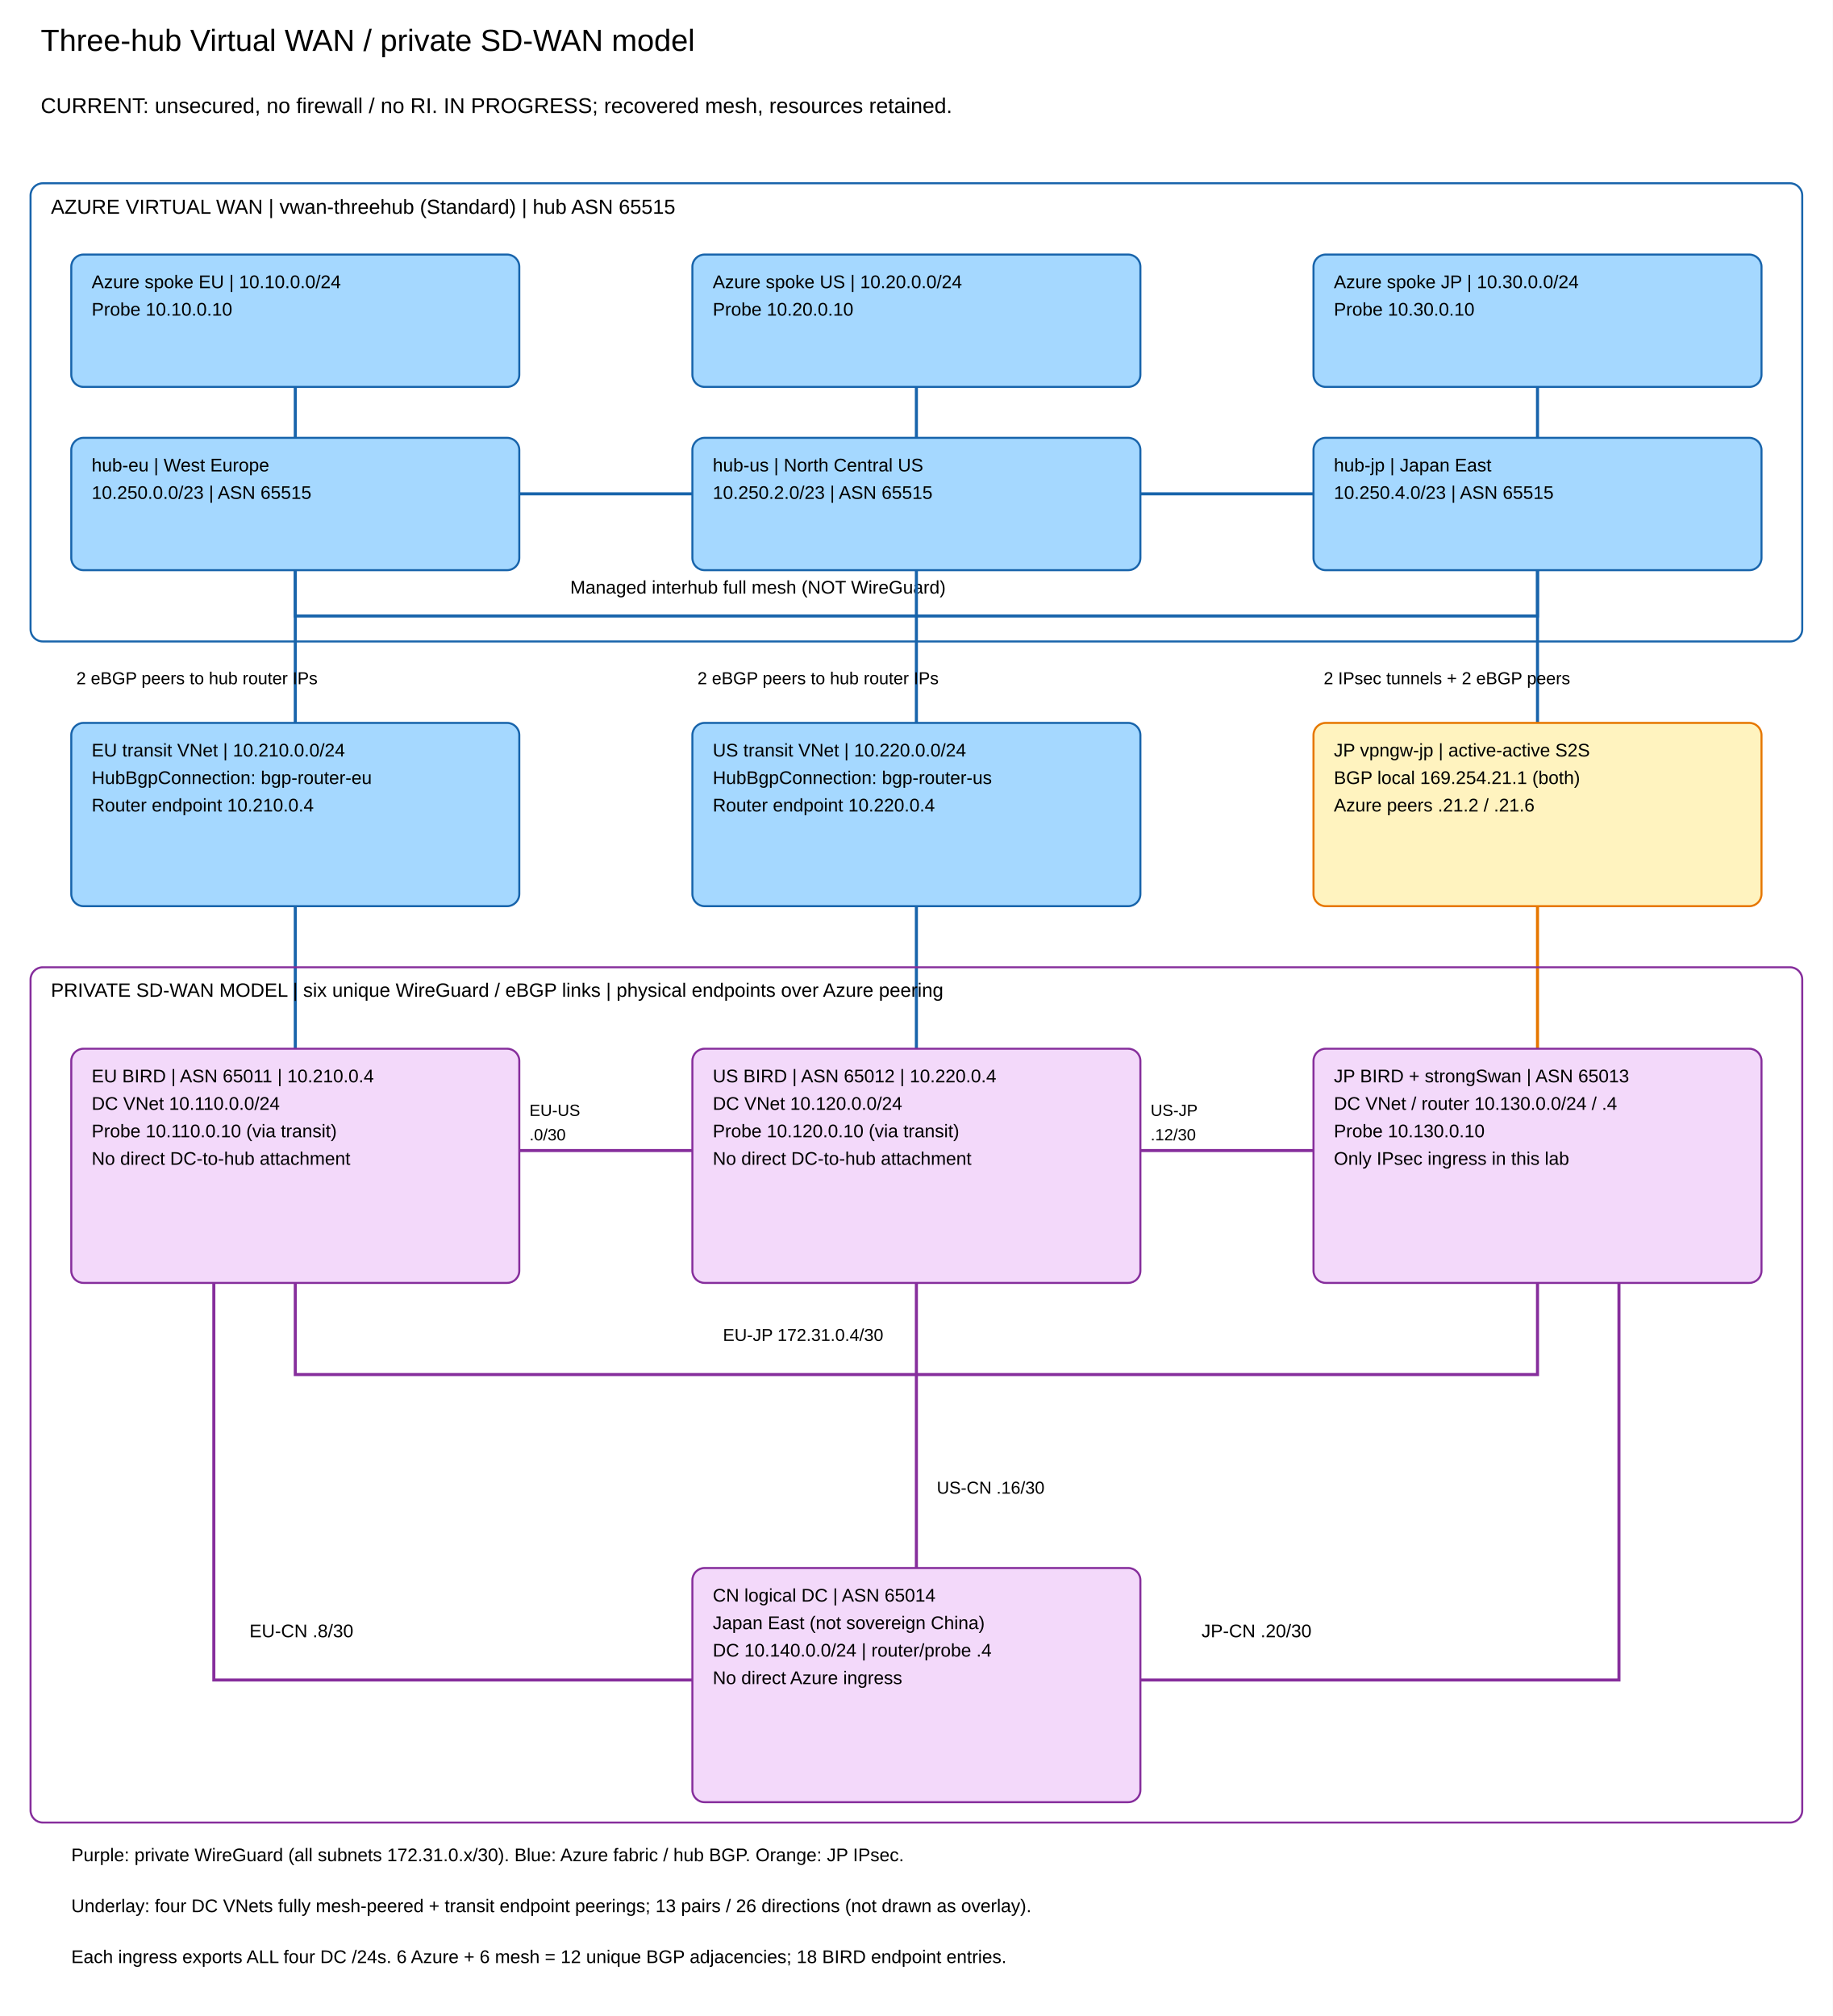
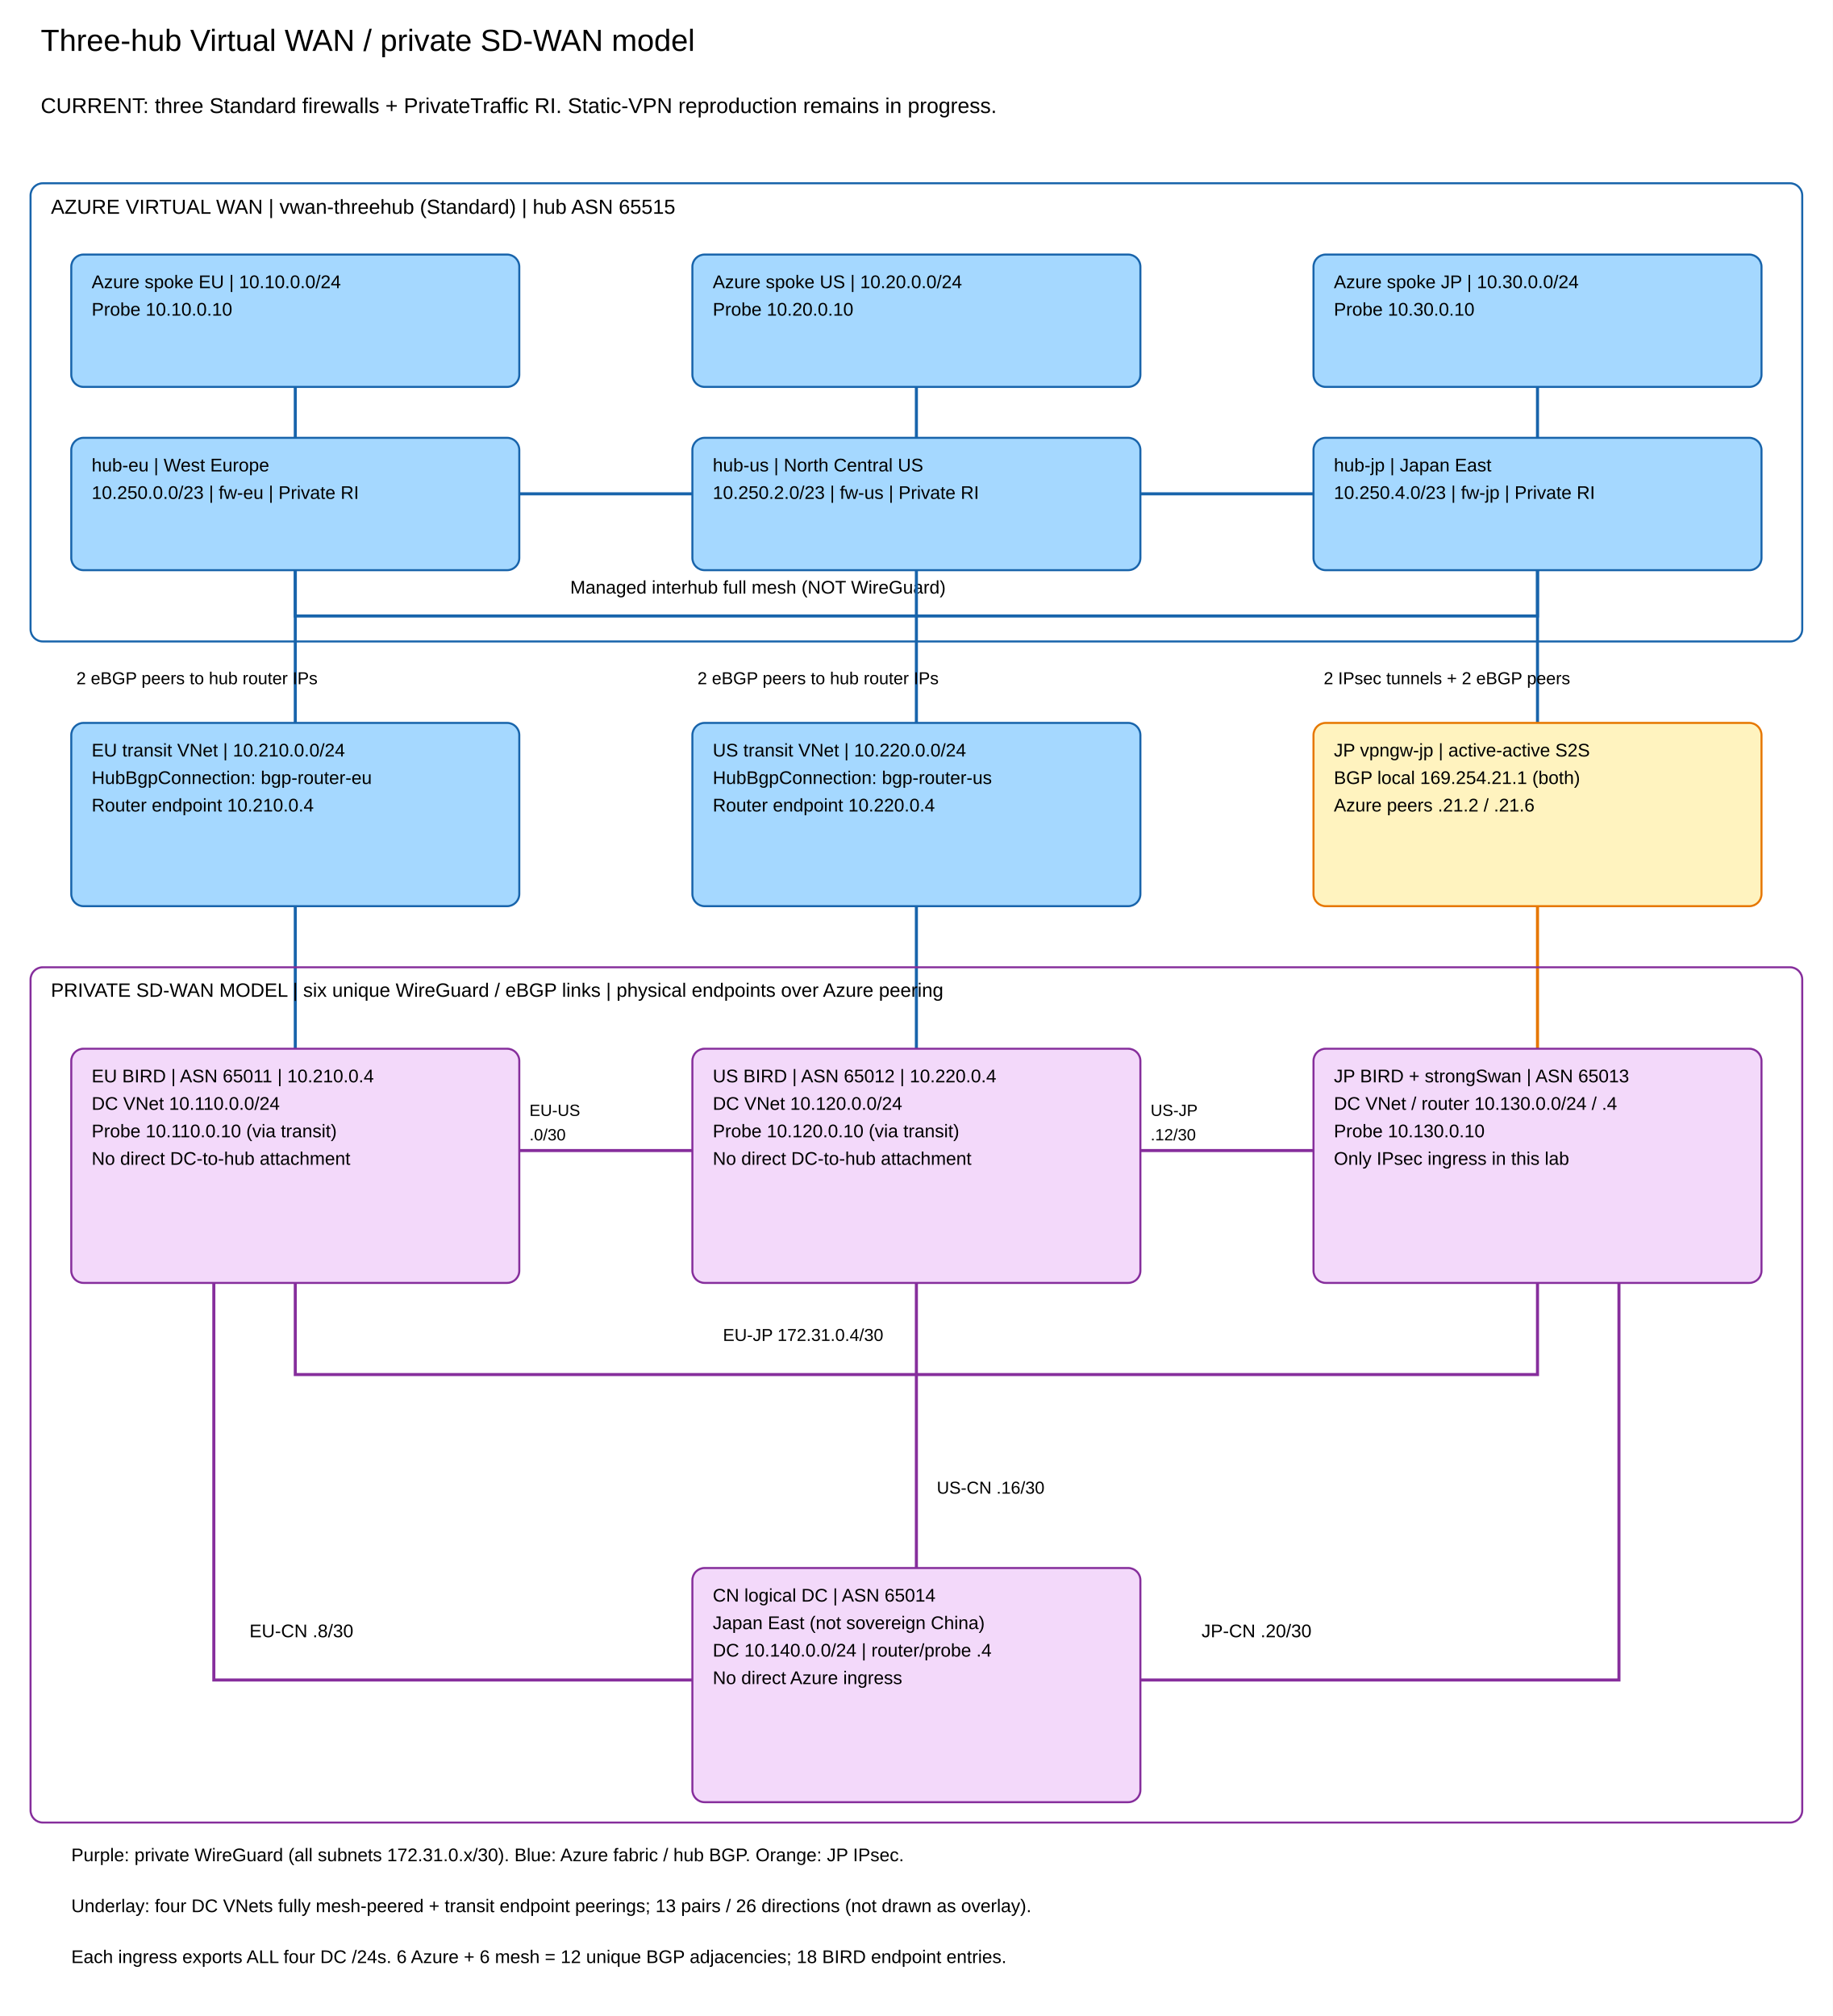
<svg xmlns="http://www.w3.org/2000/svg" width="1800" height="1980" viewBox="0 0 1800 1980" role="img" aria-labelledby="title desc">
  <rect width="1800" height="1980" fill="white" />
  <g font-family="Arial, Helvetica, sans-serif">
    <text x="40" y="50" font-size="30" fill="#000000">
      <tspan x="40" dy="0">Three-hub Virtual WAN / private SD-WAN model</tspan>
    </text>
    <text x="40" y="111" font-size="21" fill="#000000">
-       <tspan x="40" dy="0">CURRENT: unsecured, no firewall / no RI. IN PROGRESS; recovered mesh, resources retained.</tspan>
+       <tspan x="40" dy="0">CURRENT: three Standard firewalls + PrivateTraffic RI. Static-VPN reproduction remains in progress.</tspan>
    </text>
    <rect x="30" y="180" width="1740" height="450" rx="12" stroke="#1864ab" stroke-width="2" fill="none" />
    <text x="50" y="210" font-size="20" fill="#000000">
      <tspan x="50" dy="0">AZURE VIRTUAL WAN  |  vwan-threehub (Standard)  |  hub ASN 65515</tspan>
    </text>
    <rect x="70" y="250" width="440" height="130" rx="12" stroke="#1864ab" stroke-width="2" fill="#a5d8ff" />
    <text x="90" y="283" font-size="18" fill="#000000">
      <tspan x="90" dy="0">Azure spoke EU | 10.10.0.0/24</tspan>
      <tspan x="90" dy="27.0">Probe 10.10.0.10</tspan>
    </text>
    <polyline points="290,380 290,430" fill="none" stroke="#1864ab" stroke-width="3" />
    <rect x="70" y="430" width="440" height="130" rx="12" stroke="#1864ab" stroke-width="2" fill="#a5d8ff" />
    <text x="90" y="463" font-size="18" fill="#000000">
      <tspan x="90" dy="0">hub-eu | West Europe</tspan>
-       <tspan x="90" dy="27.0">10.250.0.0/23 | ASN 65515</tspan>
+       <tspan x="90" dy="27.0">10.250.0.0/23 | fw-eu | Private RI</tspan>
    </text>
    <rect x="680" y="250" width="440" height="130" rx="12" stroke="#1864ab" stroke-width="2" fill="#a5d8ff" />
    <text x="700" y="283" font-size="18" fill="#000000">
      <tspan x="700" dy="0">Azure spoke US | 10.20.0.0/24</tspan>
      <tspan x="700" dy="27.0">Probe 10.20.0.10</tspan>
    </text>
    <polyline points="900,380 900,430" fill="none" stroke="#1864ab" stroke-width="3" />
    <rect x="680" y="430" width="440" height="130" rx="12" stroke="#1864ab" stroke-width="2" fill="#a5d8ff" />
    <text x="700" y="463" font-size="18" fill="#000000">
      <tspan x="700" dy="0">hub-us | North Central US</tspan>
-       <tspan x="700" dy="27.0">10.250.2.0/23 | ASN 65515</tspan>
+       <tspan x="700" dy="27.0">10.250.2.0/23 | fw-us | Private RI</tspan>
    </text>
    <rect x="1290" y="250" width="440" height="130" rx="12" stroke="#1864ab" stroke-width="2" fill="#a5d8ff" />
    <text x="1310" y="283" font-size="18" fill="#000000">
      <tspan x="1310" dy="0">Azure spoke JP | 10.30.0.0/24</tspan>
      <tspan x="1310" dy="27.0">Probe 10.30.0.10</tspan>
    </text>
    <polyline points="1510,380 1510,430" fill="none" stroke="#1864ab" stroke-width="3" />
    <rect x="1290" y="430" width="440" height="130" rx="12" stroke="#1864ab" stroke-width="2" fill="#a5d8ff" />
    <text x="1310" y="463" font-size="18" fill="#000000">
      <tspan x="1310" dy="0">hub-jp | Japan East</tspan>
-       <tspan x="1310" dy="27.0">10.250.4.0/23 | ASN 65515</tspan>
+       <tspan x="1310" dy="27.0">10.250.4.0/23 | fw-jp | Private RI</tspan>
    </text>
    <polyline points="510,485 680,485" fill="none" stroke="#1864ab" stroke-width="3" />
    <polyline points="1120,485 1290,485" fill="none" stroke="#1864ab" stroke-width="3" />
    <polyline points="290,560 290,605 1510,605 1510,560" fill="none" stroke="#1864ab" stroke-width="3" />
    <text x="560" y="583" font-size="18" fill="#000000">
      <tspan x="560" dy="0">Managed interhub full mesh (NOT WireGuard)</tspan>
    </text>
    <polyline points="290,560 290,710" fill="none" stroke="#1864ab" stroke-width="3" />
    <polyline points="900,560 900,710" fill="none" stroke="#1864ab" stroke-width="3" />
    <polyline points="1510,560 1510,710" fill="none" stroke="#1864ab" stroke-width="3" />
    <text x="75" y="672" font-size="17" fill="#000000">
      <tspan x="75" dy="0">2 eBGP peers to hub router IPs</tspan>
    </text>
    <text x="685" y="672" font-size="17" fill="#000000">
      <tspan x="685" dy="0">2 eBGP peers to hub router IPs</tspan>
    </text>
    <text x="1300" y="672" font-size="17" fill="#000000">
      <tspan x="1300" dy="0">2 IPsec tunnels + 2 eBGP peers</tspan>
    </text>
    <rect x="70" y="710" width="440" height="180" rx="12" stroke="#1864ab" stroke-width="2" fill="#a5d8ff" />
    <text x="90" y="743" font-size="18" fill="#000000">
      <tspan x="90" dy="0">EU transit VNet | 10.210.0.0/24</tspan>
      <tspan x="90" dy="27.0">HubBgpConnection: bgp-router-eu</tspan>
      <tspan x="90" dy="27.0">Router endpoint 10.210.0.4</tspan>
    </text>
    <rect x="680" y="710" width="440" height="180" rx="12" stroke="#1864ab" stroke-width="2" fill="#a5d8ff" />
    <text x="700" y="743" font-size="18" fill="#000000">
      <tspan x="700" dy="0">US transit VNet | 10.220.0.0/24</tspan>
      <tspan x="700" dy="27.0">HubBgpConnection: bgp-router-us</tspan>
      <tspan x="700" dy="27.0">Router endpoint 10.220.0.4</tspan>
    </text>
    <rect x="1290" y="710" width="440" height="180" rx="12" stroke="#e67700" stroke-width="2" fill="#fff3bf" />
    <text x="1310" y="743" font-size="18" fill="#000000">
      <tspan x="1310" dy="0">JP vpngw-jp | active-active S2S</tspan>
      <tspan x="1310" dy="27.0">BGP local 169.254.21.1 (both)</tspan>
      <tspan x="1310" dy="27.0">Azure peers .21.2 / .21.6</tspan>
    </text>
    <polyline points="290,890 290,1030" fill="none" stroke="#1864ab" stroke-width="3" />
    <polyline points="900,890 900,1030" fill="none" stroke="#1864ab" stroke-width="3" />
    <polyline points="1510,890 1510,1030" fill="none" stroke="#e67700" stroke-width="3" />
    <rect x="30" y="950" width="1740" height="840" rx="12" stroke="#862e9c" stroke-width="2" fill="none" />
    <text x="50" y="979" font-size="19" fill="#000000">
      <tspan x="50" dy="0">PRIVATE SD-WAN MODEL  |  six unique WireGuard / eBGP links  |  physical endpoints over Azure peering</tspan>
    </text>
    <rect x="70" y="1030" width="440" height="230" rx="12" stroke="#862e9c" stroke-width="2" fill="#f3d9fa" />
    <text x="90" y="1063" font-size="18" fill="#000000">
      <tspan x="90" dy="0">EU BIRD | ASN 65011 | 10.210.0.4</tspan>
      <tspan x="90" dy="27.0">DC VNet 10.110.0.0/24</tspan>
      <tspan x="90" dy="27.0">Probe 10.110.0.10 (via transit)</tspan>
      <tspan x="90" dy="27.0">No direct DC-to-hub attachment</tspan>
    </text>
    <rect x="680" y="1030" width="440" height="230" rx="12" stroke="#862e9c" stroke-width="2" fill="#f3d9fa" />
    <text x="700" y="1063" font-size="18" fill="#000000">
      <tspan x="700" dy="0">US BIRD | ASN 65012 | 10.220.0.4</tspan>
      <tspan x="700" dy="27.0">DC VNet 10.120.0.0/24</tspan>
      <tspan x="700" dy="27.0">Probe 10.120.0.10 (via transit)</tspan>
      <tspan x="700" dy="27.0">No direct DC-to-hub attachment</tspan>
    </text>
    <rect x="1290" y="1030" width="440" height="230" rx="12" stroke="#862e9c" stroke-width="2" fill="#f3d9fa" />
    <text x="1310" y="1063" font-size="18" fill="#000000">
      <tspan x="1310" dy="0">JP BIRD + strongSwan | ASN 65013</tspan>
      <tspan x="1310" dy="27.0">DC VNet / router 10.130.0.0/24 / .4</tspan>
      <tspan x="1310" dy="27.0">Probe 10.130.0.10</tspan>
      <tspan x="1310" dy="27.0">Only IPsec ingress in this lab</tspan>
    </text>
    <rect x="680" y="1540" width="440" height="230" rx="12" stroke="#862e9c" stroke-width="2" fill="#f3d9fa" />
    <text x="700" y="1573" font-size="18" fill="#000000">
      <tspan x="700" dy="0">CN logical DC | ASN 65014</tspan>
      <tspan x="700" dy="27.0">Japan East (not sovereign China)</tspan>
      <tspan x="700" dy="27.0">DC 10.140.0.0/24 | router/probe .4</tspan>
      <tspan x="700" dy="27.0">No direct Azure ingress</tspan>
    </text>
    <polyline points="510,1130 680,1130" fill="none" stroke="#862e9c" stroke-width="3" />
    <text x="520" y="1096" font-size="16" fill="#000000">
      <tspan x="520" dy="0">EU-US</tspan>
      <tspan x="520" dy="24.0">.0/30</tspan>
    </text>
    <polyline points="1120,1130 1290,1130" fill="none" stroke="#862e9c" stroke-width="3" />
    <text x="1130" y="1096" font-size="16" fill="#000000">
      <tspan x="1130" dy="0">US-JP</tspan>
      <tspan x="1130" dy="24.0">.12/30</tspan>
    </text>
    <polyline points="290,1260 290,1350 1510,1350 1510,1260" fill="none" stroke="#862e9c" stroke-width="3" />
    <text x="710" y="1317" font-size="17" fill="#000000">
      <tspan x="710" dy="0">EU-JP 172.31.0.4/30</tspan>
    </text>
    <polyline points="210,1260 210,1650 680,1650" fill="none" stroke="#862e9c" stroke-width="3" />
    <text x="245" y="1608" font-size="18" fill="#000000">
      <tspan x="245" dy="0">EU-CN .8/30</tspan>
    </text>
    <polyline points="900,1260 900,1540" fill="none" stroke="#862e9c" stroke-width="3" />
    <text x="920" y="1467" font-size="17" fill="#000000">
      <tspan x="920" dy="0">US-CN .16/30</tspan>
    </text>
    <polyline points="1590,1260 1590,1650 1120,1650" fill="none" stroke="#862e9c" stroke-width="3" />
    <text x="1180" y="1608" font-size="18" fill="#000000">
      <tspan x="1180" dy="0">JP-CN .20/30</tspan>
    </text>
    <text x="70" y="1828" font-size="18" fill="#000000">
      <tspan x="70" dy="0">Purple: private WireGuard (all subnets 172.31.0.x/30). Blue: Azure fabric / hub BGP. Orange: JP IPsec.</tspan>
    </text>
    <text x="70" y="1878" font-size="18" fill="#000000">
      <tspan x="70" dy="0">Underlay: four DC VNets fully mesh-peered + transit endpoint peerings; 13 pairs / 26 directions (not drawn as overlay).</tspan>
    </text>
    <text x="70" y="1928" font-size="18" fill="#000000">
      <tspan x="70" dy="0">Each ingress exports ALL four DC /24s. 6 Azure + 6 mesh = 12 unique BGP adjacencies; 18 BIRD endpoint entries.</tspan>
    </text>
  </g>
</svg>
